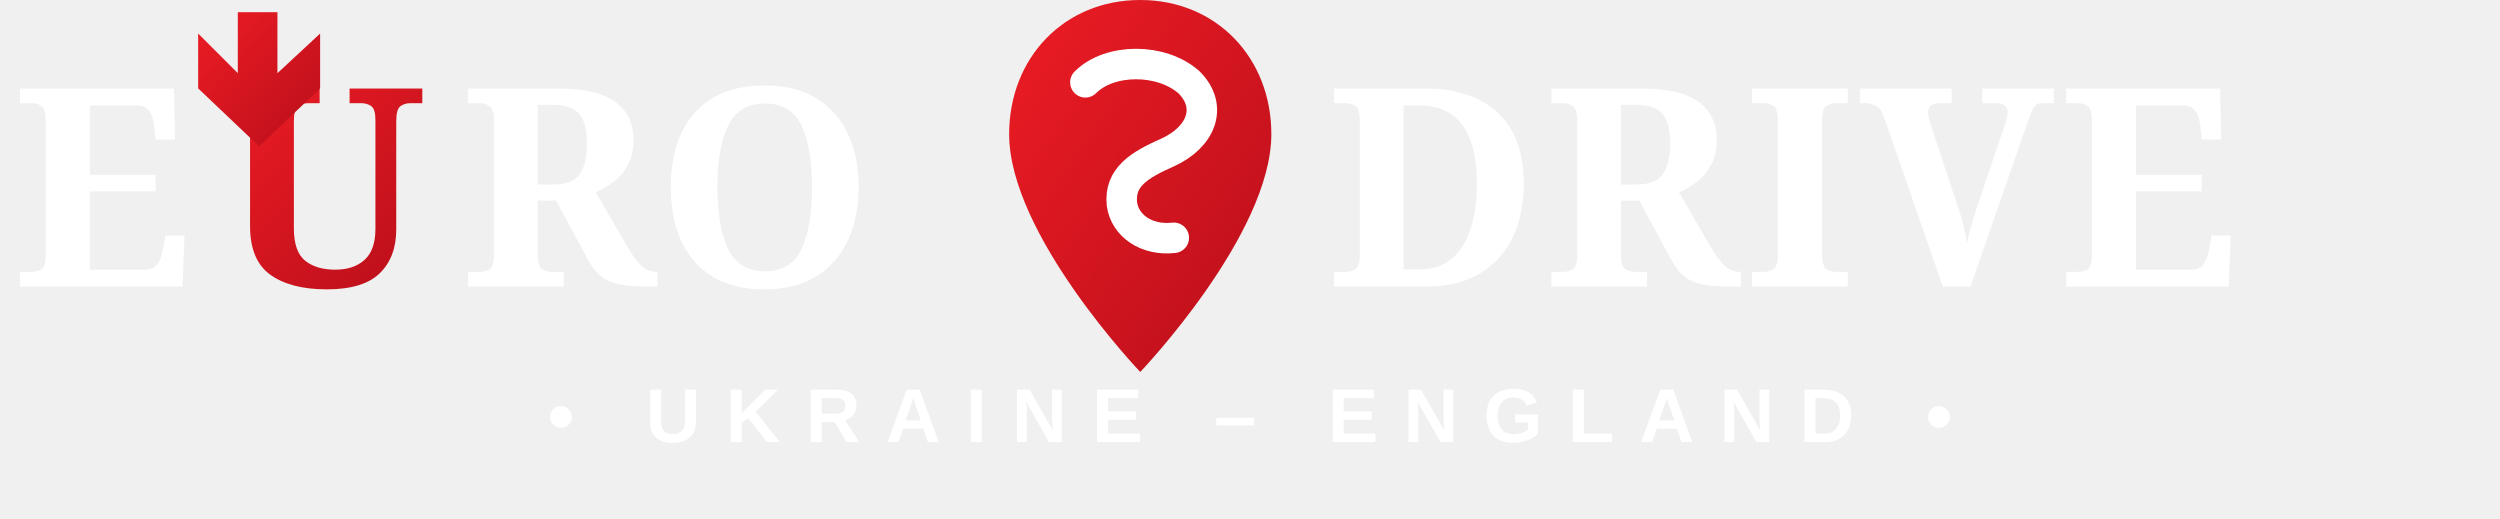
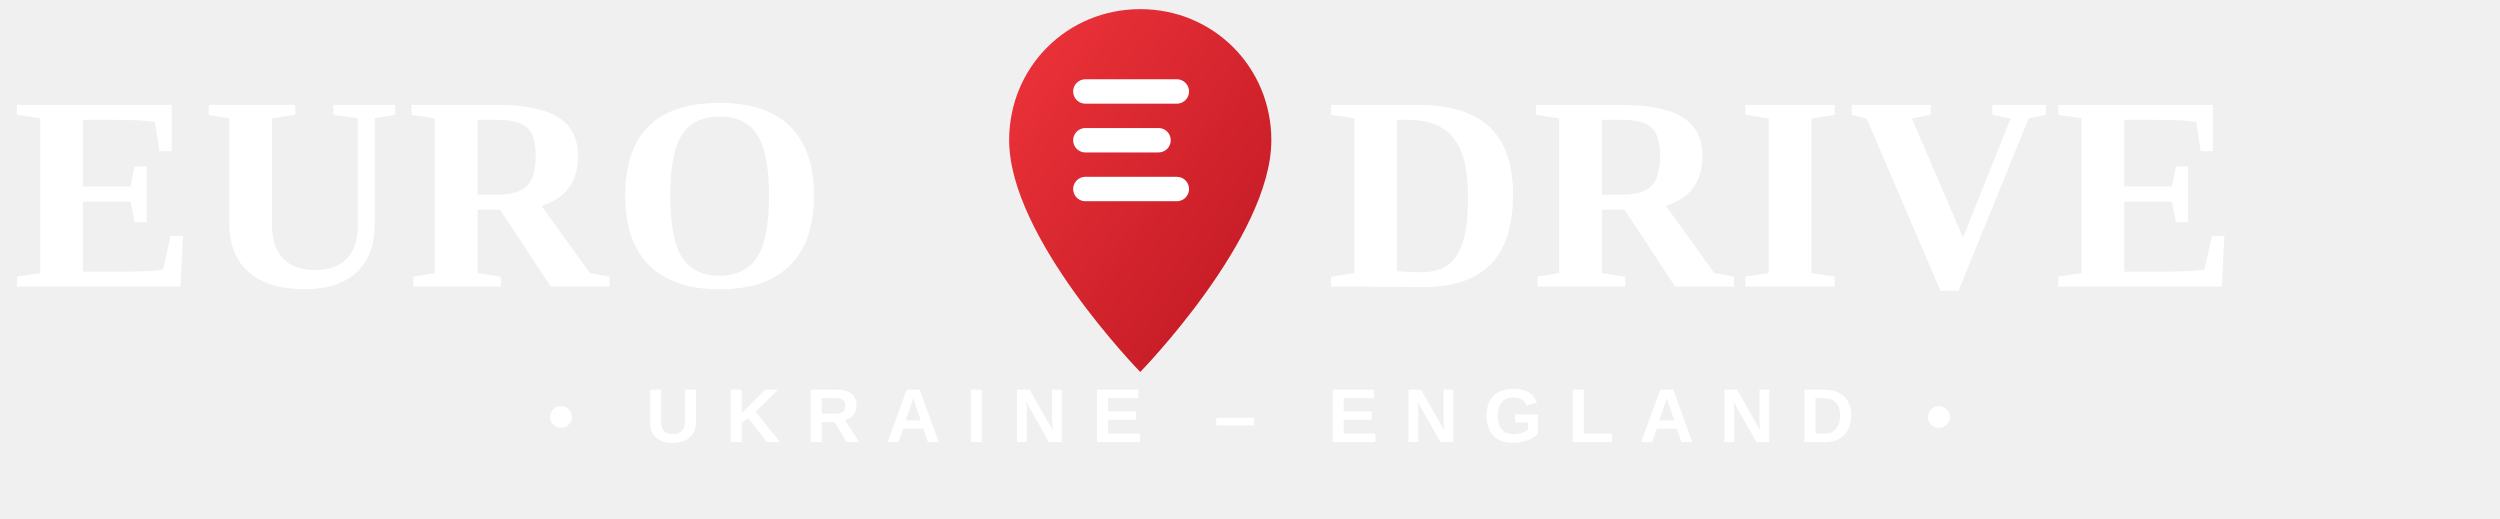
<svg xmlns="http://www.w3.org/2000/svg" viewBox="0 0 820 170" role="img" aria-labelledby="title desc">
  <defs>
-     <linearGradient id="red" x1="0" y1="0" x2="1" y2="1">
-       <stop offset="0" stop-color="#ed1c24" />
-       <stop offset="1" stop-color="#b90f1b" />
+     <linearGradient id="brandRed" x1="0" y1="0" x2="1" y2="1">
+       <stop offset="0" stop-color="#ef343b" />
+       <stop offset="1" stop-color="#bd1722" />
    </linearGradient>
-     <filter id="soft" x="-10%" y="-15%" width="120%" height="140%">
-       <feGaussianBlur stdDeviation="1.2" />
-     </filter>
  </defs>
-   <g font-family="Noto Serif, DejaVu Serif, Georgia, serif" font-size="91" font-weight="700" letter-spacing="1.5">
-     <text x="4" y="94" fill="#fff">E</text>
-     <text x="72" y="94" fill="url(#red)">U</text>
-     <path d="M78 4 L91 4 L91 24 L105 11 L105 29 L85 48 L65 29 L65 11 L78 24 Z" fill="url(#red)" />
-     <text x="151" y="94" fill="#fff">RO</text>
+   <g font-family="Georgia, 'Times New Roman', serif" font-size="91" font-weight="700" letter-spacing="1.5">
+     <text x="4" y="94" fill="#fff">EURO</text>
    <text x="435" y="94" fill="#fff" textLength="377" lengthAdjust="spacingAndGlyphs">DRIVE</text>
  </g>
-   <g transform="translate(331 0)">
-     <path d="M43 0C18 0 0 19 0 44c0 33 43 78 43 78s43-45 43-78C86 19 68 0 43 0Z" fill="url(#red)" />
-     <path d="M25 27c8-8 25-8 34 0 8 8 4 18-7 23-9 4-16 8-15 17 1 7 8 12 17 11" fill="none" stroke="#fff" stroke-width="10" stroke-linecap="round" stroke-linejoin="round" />
+   <g transform="translate(331 3)">
+     <path d="M43 0C19 0 0 19 0 43c0 32 43 76 43 76s43-44 43-76C86 19 67 0 43 0Z" fill="url(#brandRed)" />
+     <path d="M25 27h30M25 43h24M25 59h30" fill="none" stroke="#fff" stroke-width="8" stroke-linecap="round" />
  </g>
-   <text x="410" y="145" text-anchor="middle" fill="#fff" font-family="Manrope, Arial, sans-serif" font-size="25" font-weight="600" letter-spacing="8.2">• UKRAINE – ENGLAND •</text>
+   <text x="410" y="145" text-anchor="middle" fill="#fff" font-family="Arial, sans-serif" font-size="25" font-weight="600" letter-spacing="8.2">• UKRAINE – ENGLAND •</text>
</svg>
